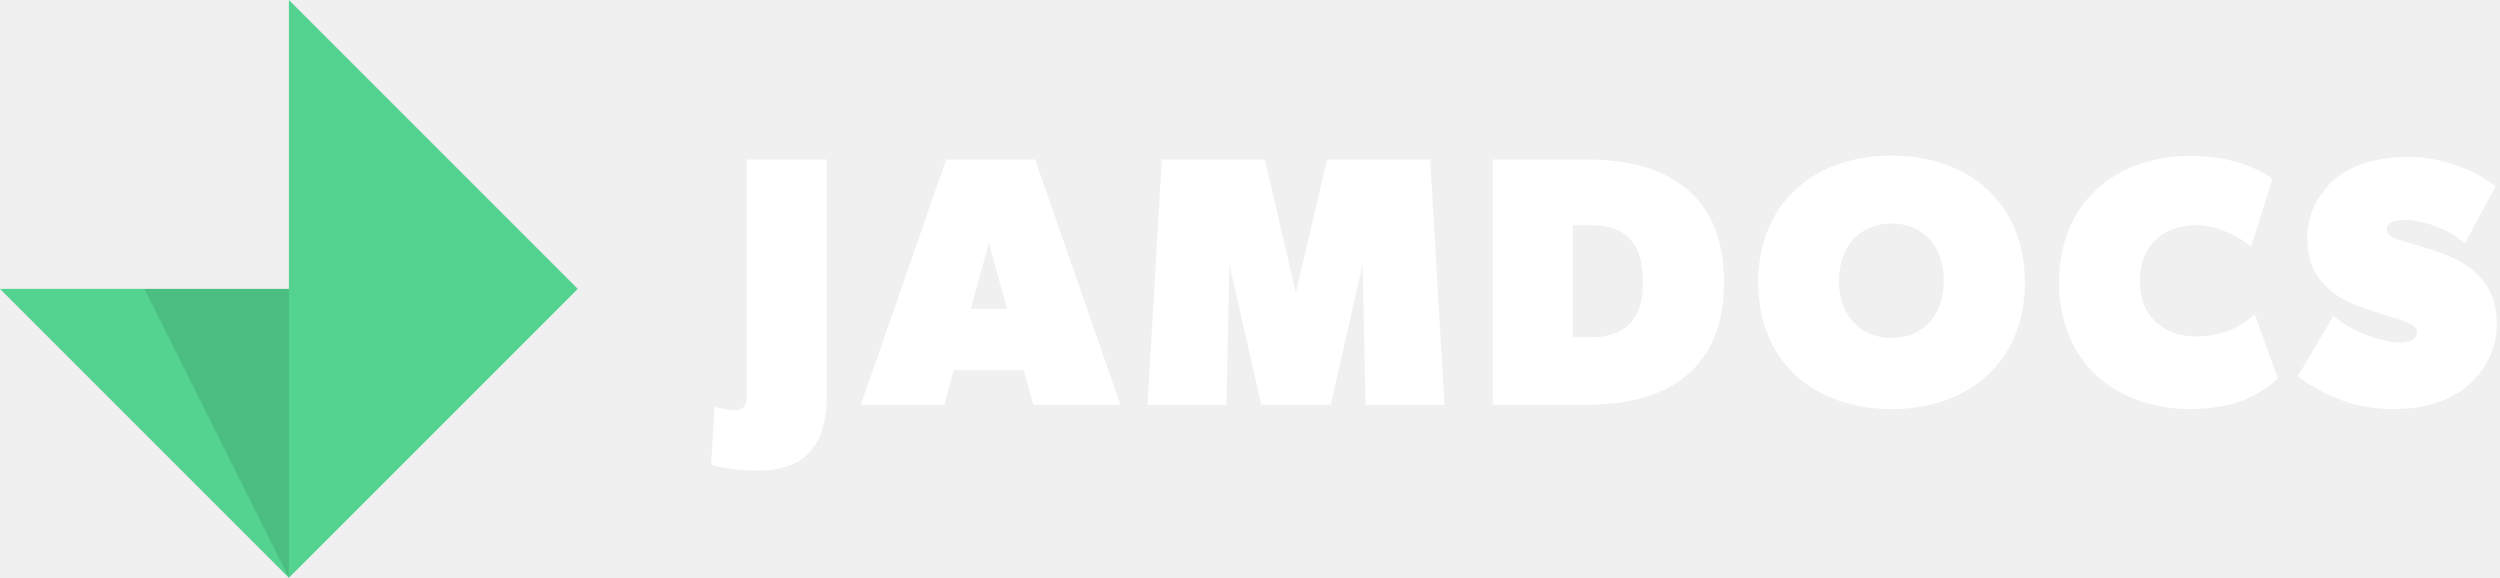
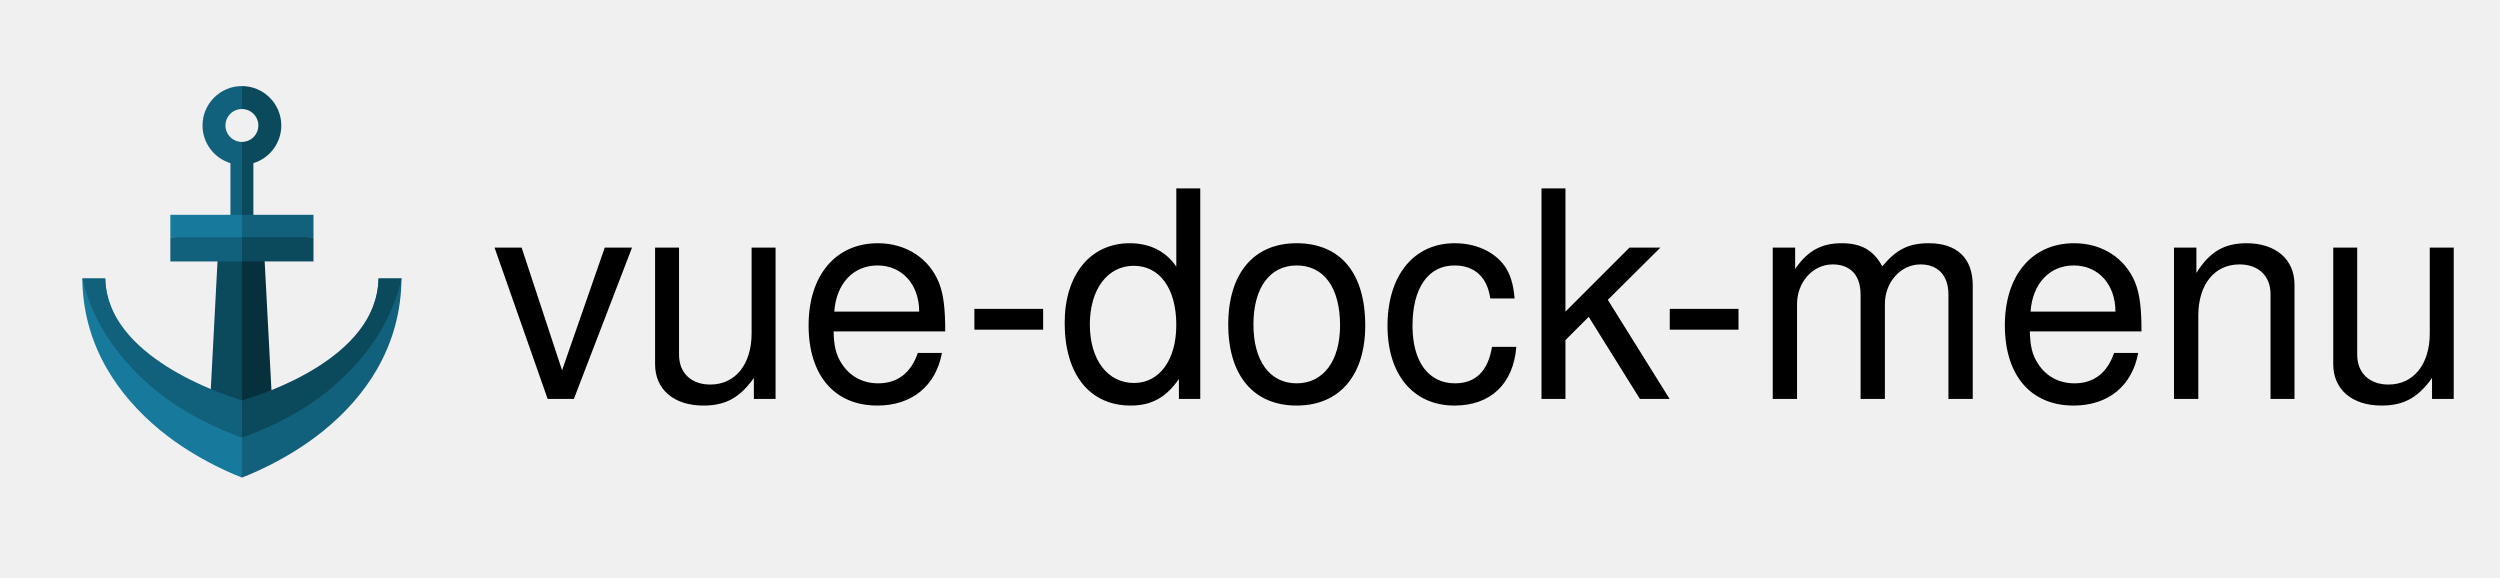
- <svg xmlns="http://www.w3.org/2000/svg" width="225" height="52" viewBox="0 0 225 52">
-   <path fill="#FFFFFF" fill-rule="nonzero" d="M74.4,14.352 L74.4,35.632 C74.4,40.432 72.16,42.352 68.16,42.352 C66.4,42.352 64.48,42.032 64,41.808 L64.32,36.592 C64.8,36.752 65.44,36.912 66.08,36.912 C66.72,36.912 67.2,36.752 67.2,35.632 L67.2,14.352 L74.4,14.352 Z M93.16,14.352 L100.84,36.432 L93,36.432 L92.136,33.328 L85.832,33.328 L85,36.432 L77.48,36.432 L85.16,14.352 L93.16,14.352 Z M87.368,27.792 L90.632,27.792 L89,21.872 L87.368,27.792 Z M128.72,14.352 L130,36.432 L122.896,36.432 L122.64,23.792 L119.76,36.432 L113.52,36.432 L110.64,23.792 L110.384,36.432 L103.28,36.432 L104.56,14.352 L113.84,14.352 L116.624,26.352 L119.44,14.352 L128.72,14.352 Z M155.16,25.392 C155.16,29.872 153.56,32.432 151.48,34.032 C149.4,35.632 146.52,36.432 142.68,36.432 L134.36,36.432 L134.36,14.352 L142.68,14.352 C146.52,14.352 149.4,15.152 151.48,16.752 C153.56,18.352 155.16,20.912 155.16,25.392 Z M147.864,25.392 C147.864,23.152 147.256,22.032 146.584,21.392 C145.944,20.752 144.824,20.272 143.224,20.272 L141.56,20.272 L141.56,30.352 L143.224,30.352 C144.824,30.352 145.944,29.872 146.584,29.232 C147.224,28.592 147.864,27.632 147.864,25.392 Z M182.24,25.424 C182.24,32.624 177.12,36.816 170.24,36.816 C163.36,36.816 158.24,32.624 158.24,25.424 C158.24,18.224 163.36,14 170.24,14 C177.12,14 182.24,18.224 182.24,25.424 Z M174.944,25.264 C174.944,22.224 173.12,20.112 170.24,20.112 C167.36,20.112 165.504,22.224 165.504,25.264 C165.504,28.304 167.36,30.416 170.24,30.416 C173.12,30.416 174.944,28.304 174.944,25.264 Z M202.92,28.272 L205,34.032 C204.2,34.832 201.96,36.816 197.16,36.816 C190.6,36.816 185.32,32.784 185.32,25.424 C185.32,18.064 190.6,14.032 197.16,14.032 C202.12,14.032 204.52,16.112 204.52,16.112 L202.6,22.192 C202.6,22.192 200.36,20.272 197.64,20.272 C194.92,20.272 192.584,21.872 192.584,25.328 C192.584,28.752 195.08,30.288 197.64,30.288 C200.2,30.288 201.96,29.232 202.92,28.272 Z M224.72,29.168 C224.72,31.472 223.6,33.552 221.84,34.928 C220.08,36.272 217.872,36.816 215.312,36.816 C212.752,36.816 209.808,36.112 206.8,33.872 L210,28.432 C212.048,30.16 214.928,30.832 215.888,30.832 C216.848,30.832 217.52,30.544 217.52,29.904 C217.52,29.264 216.72,29.008 215.92,28.752 C215.12,28.528 213.36,27.952 212.72,27.728 C212.08,27.472 210.8,27.056 209.68,26.096 C208.56,25.136 207.664,23.792 207.664,21.392 C207.664,18.992 208.912,17.136 210.224,16.048 C211.568,14.928 213.776,14.128 216.72,14.128 C219.664,14.128 222.672,15.184 224.592,16.784 L221.84,21.904 C220.176,20.432 217.744,19.792 216.592,19.792 C215.44,19.792 214.8,20.016 214.8,20.688 C214.8,21.328 215.824,21.552 216.336,21.712 C216.848,21.872 218.192,22.256 218.96,22.512 C219.728,22.768 221.52,23.408 222.64,24.368 C223.76,25.328 224.72,26.832 224.72,29.168 Z" />
-   <polygon fill="#54D28F" points="0 26 26 52 52 26 26 0 26 26" />
-   <polygon fill="#000" points="26 26 26 52 13 26" opacity=".1" />
+ <svg xmlns="http://www.w3.org/2000/svg" xmlns:xlink="http://www.w3.org/1999/xlink" width="225" height="52">
+   <g class="layer">
+     <text fill="#000000" font-family="Helvetica" font-size="26" id="svg_4" stroke-width="0" text-anchor="middle" x="133.5" xml:space="preserve" y="35.906">vue-dock-menu</text>
+     <g id="svg_8" />
+     <use id="svg_7" transform="matrix(0.677566 0 0 0.677566 4.69751 1.09655)" x="-87.301" xlink:href="#svg_6" y="9.816" />
+   </g>
+   <defs>
+     <symbol id="svg_6" viewBox="0 0 512 512">
+       <g id="svg_1">
+         <path d="m77.311,251.631l-30.036,0c0.333,41.83 11.118,81.455 32.087,117.804c16.875,29.252 40.311,56.364 69.657,80.582c49.539,40.882 106.981,61.983 106.981,61.983l10.378,-39.185l-10.378,-42.935c-25.821,-7.766 -176.747,-76.174 -178.689,-178.249z" fill="#17799c" id="svg_2" />
+         <path d="m434.689,251.631c-1.923,104.359 -152.69,170.864 -178.689,178.249l0,82.12s55.555,-20.024 105.723,-60.463c29.721,-23.958 53.455,-51.036 70.543,-80.481c21.218,-36.561 32.129,-76.731 32.458,-119.425l-30.035,0z" fill="#12617c" id="svg_3" />
+         <g id="svg_5">
+           <path d="m224.909,213.731l-10.484,199.415l41.575,-0.143l10.378,-88.402l-10.378,-110.871l-31.091,0.001z" fill="#0b495d" id="svg_9" />
+           <path d="m284.942,213.729l-28.942,0.001l0,199.273l39.442,-0.136l-10.5,-199.138z" fill="#07303d" id="svg_10" />
+         </g>
+         <g id="svg_11">
+           <path d="m234.492,51.514c0,-11.86 9.648,-21.508 21.508,-21.508l5.754,-16.933l-5.754,-13.073c-28.405,0 -51.514,23.109 -51.514,51.514c0,23.188 15.402,42.84 36.511,49.28l0,73.315l15.003,0l5.754,-44.54l-5.754,-56.546c-11.86,0 -21.508,-9.649 -21.508,-21.509z" fill="#12617c" id="svg_12" />
+           <path d="m256,0l0,30.006c11.86,0 21.508,9.648 21.508,21.508s-9.648,21.509 -21.508,21.509l0,101.086l15.003,0l0,-73.315c21.109,-6.439 36.511,-26.092 36.511,-49.28c0,-28.405 -23.109,-51.514 -51.514,-51.514z" fill="#0b495d" id="svg_13" />
+         </g>
+         <path d="m77.311,251.631l-29.905,0c5.276,22.799 13.946,44.725 25.971,65.571c16.875,29.252 40.311,56.364 69.657,80.582c49.539,40.882 112.966,61.983 112.966,61.983l10.378,-25.263l-10.378,-23.508c-25.821,-7.765 -176.747,-57.29 -178.689,-159.365z" fill="#12617c" id="svg_14" />
+         <path d="m434.689,251.631c-1.923,104.359 -152.69,151.98 -178.689,159.365l0,48.771s61.542,-20.024 111.71,-60.463c29.721,-23.958 53.455,-51.036 70.543,-80.481c12.317,-21.224 21.153,-43.666 26.47,-67.111c0,-0.027 0.001,-0.054 0.001,-0.081l-30.035,0z" fill="#0b495d" id="svg_15" />
+         <g id="svg_16">
+           <path d="m162.393,168.302l0,29.383l93.607,10.418l5.754,-27.391l-5.754,-12.41l-93.607,0z" fill="#17799c" id="svg_17" />
+         </g>
+         <path d="m349.607,168.302l-93.607,0l0,39.801l93.607,-10.418l0,-29.383z" fill="#12617c" id="svg_18" />
+         <g id="svg_19">
+           <path d="m162.393,197.685l0,31.651l93.607,0l10.378,-15.606l-10.378,-16.045l-93.607,0z" fill="#12617c" id="svg_20" />
+         </g>
+         <path d="m256,197.685l93.607,0l0,31.651l-93.607,0l0,-31.651z" fill="#0b495d" id="svg_21" />
+       </g>
+     </symbol>
+   </defs>
</svg>
